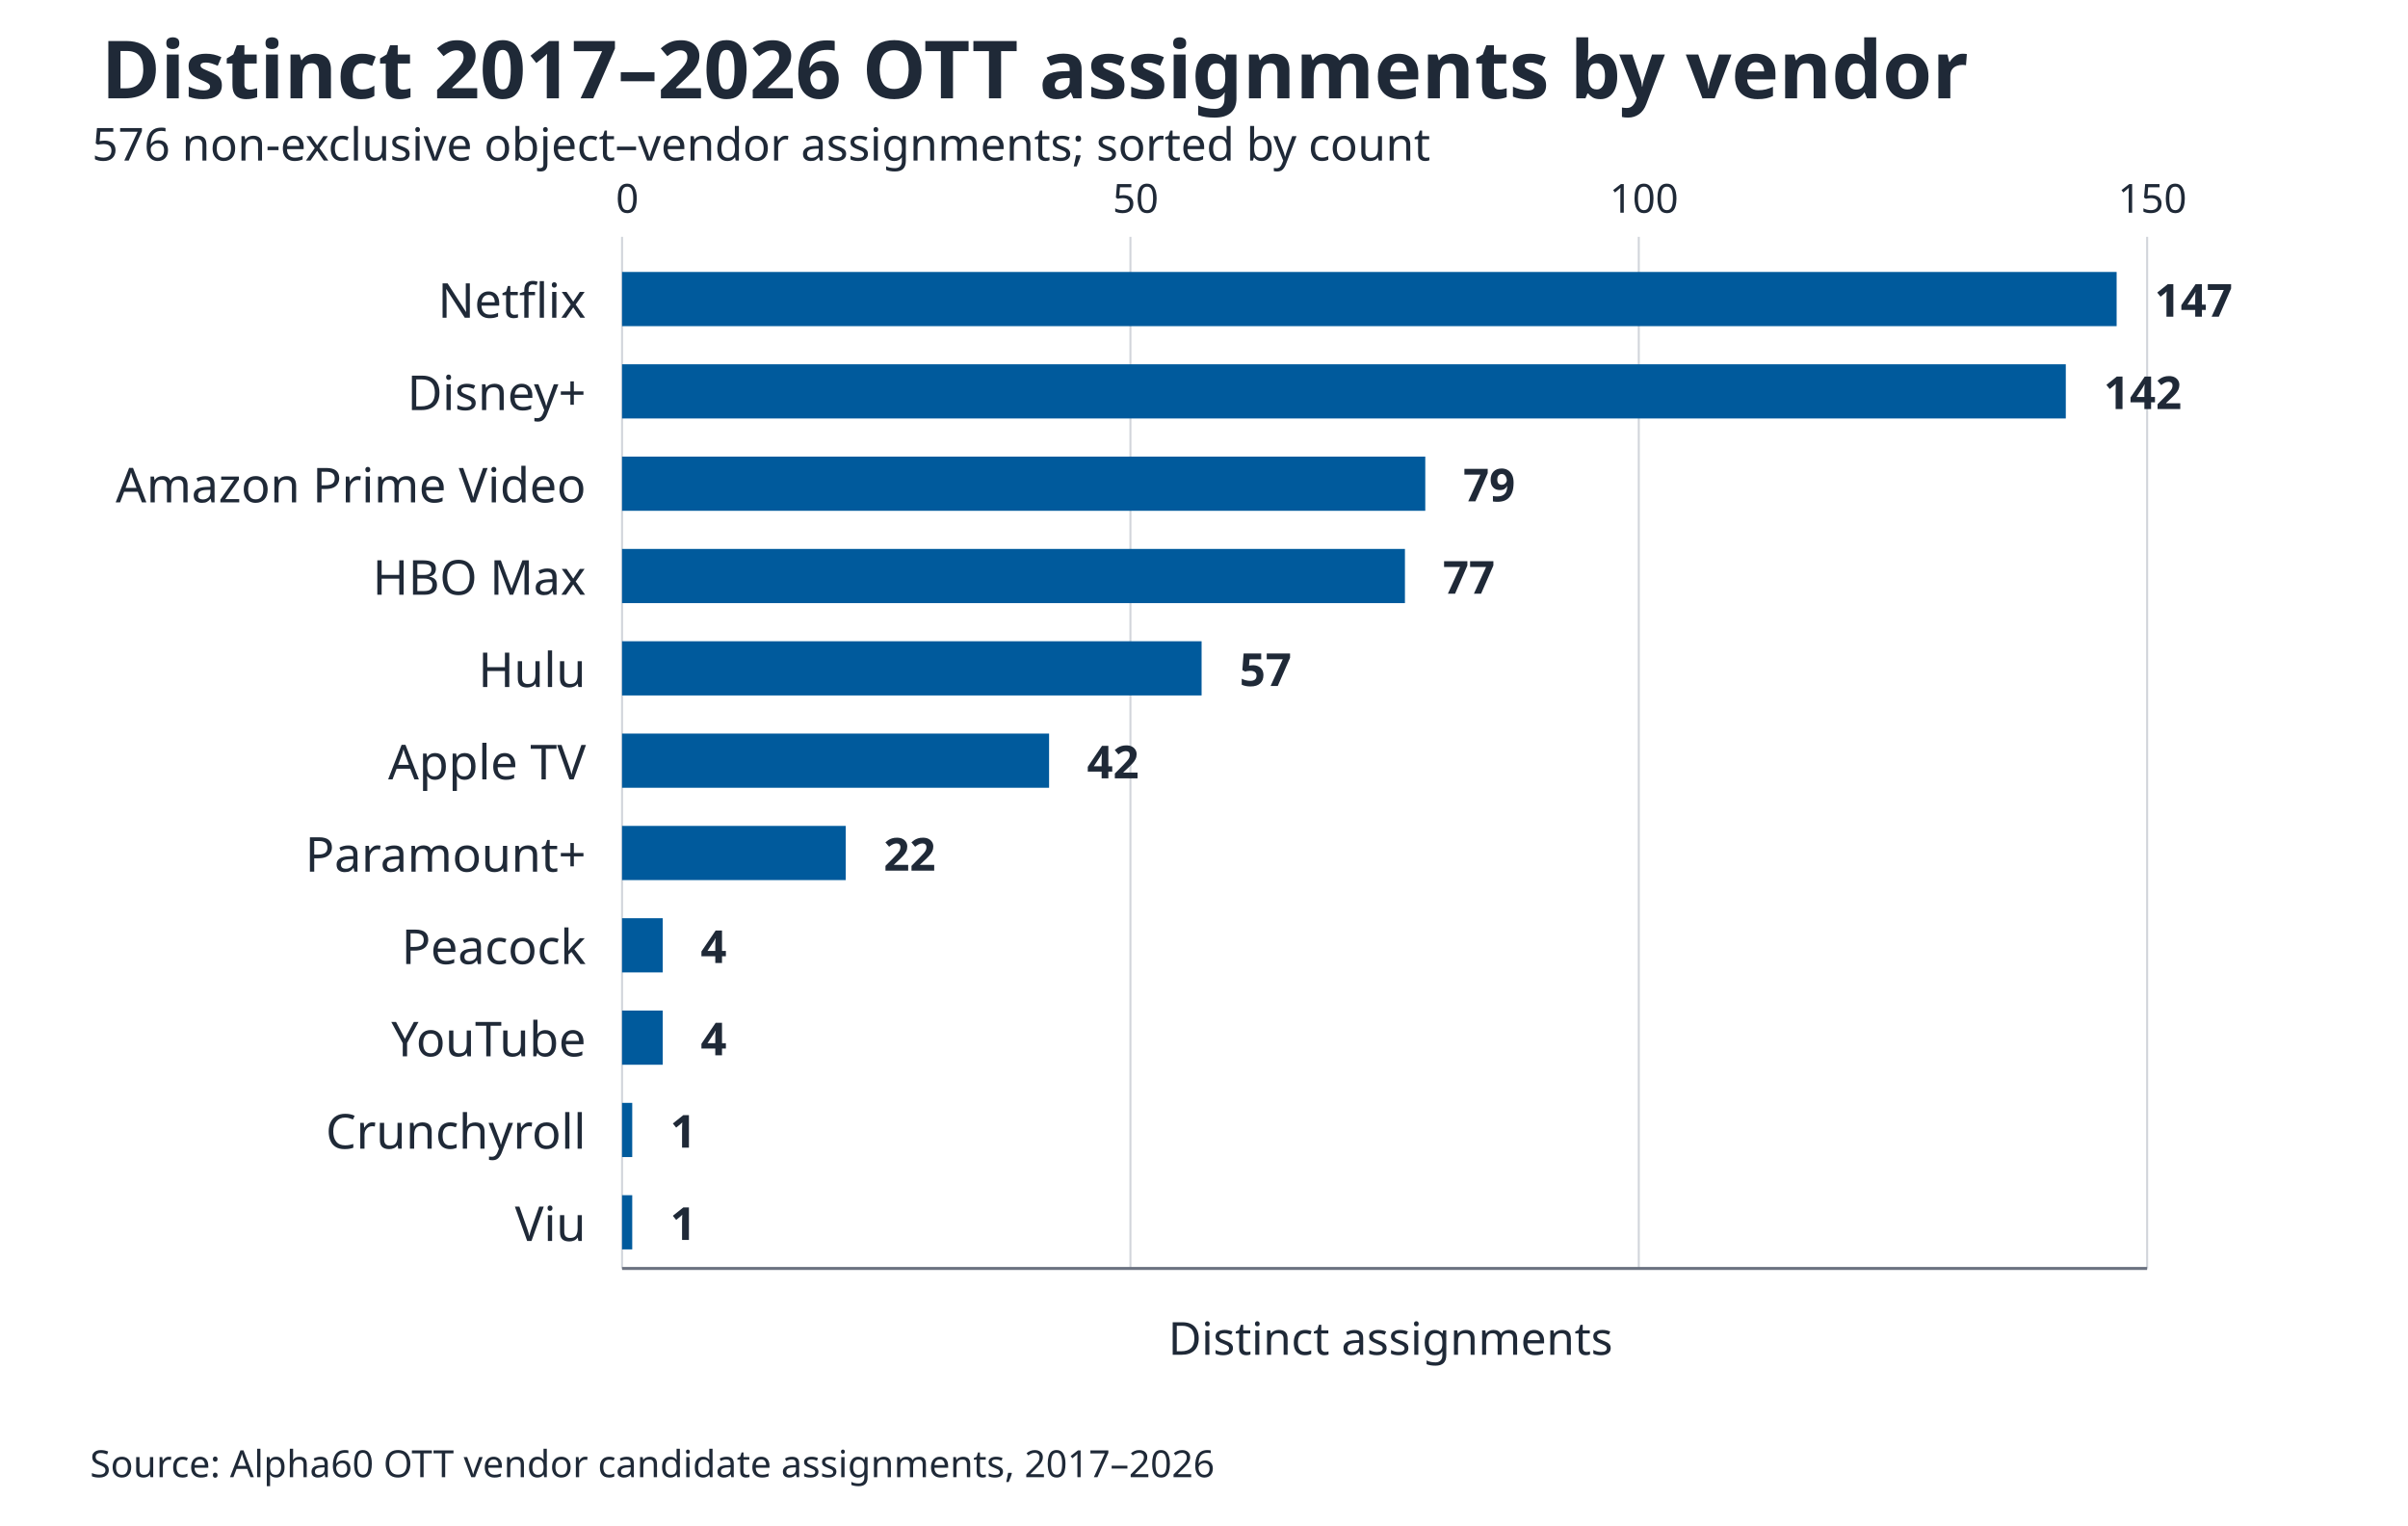
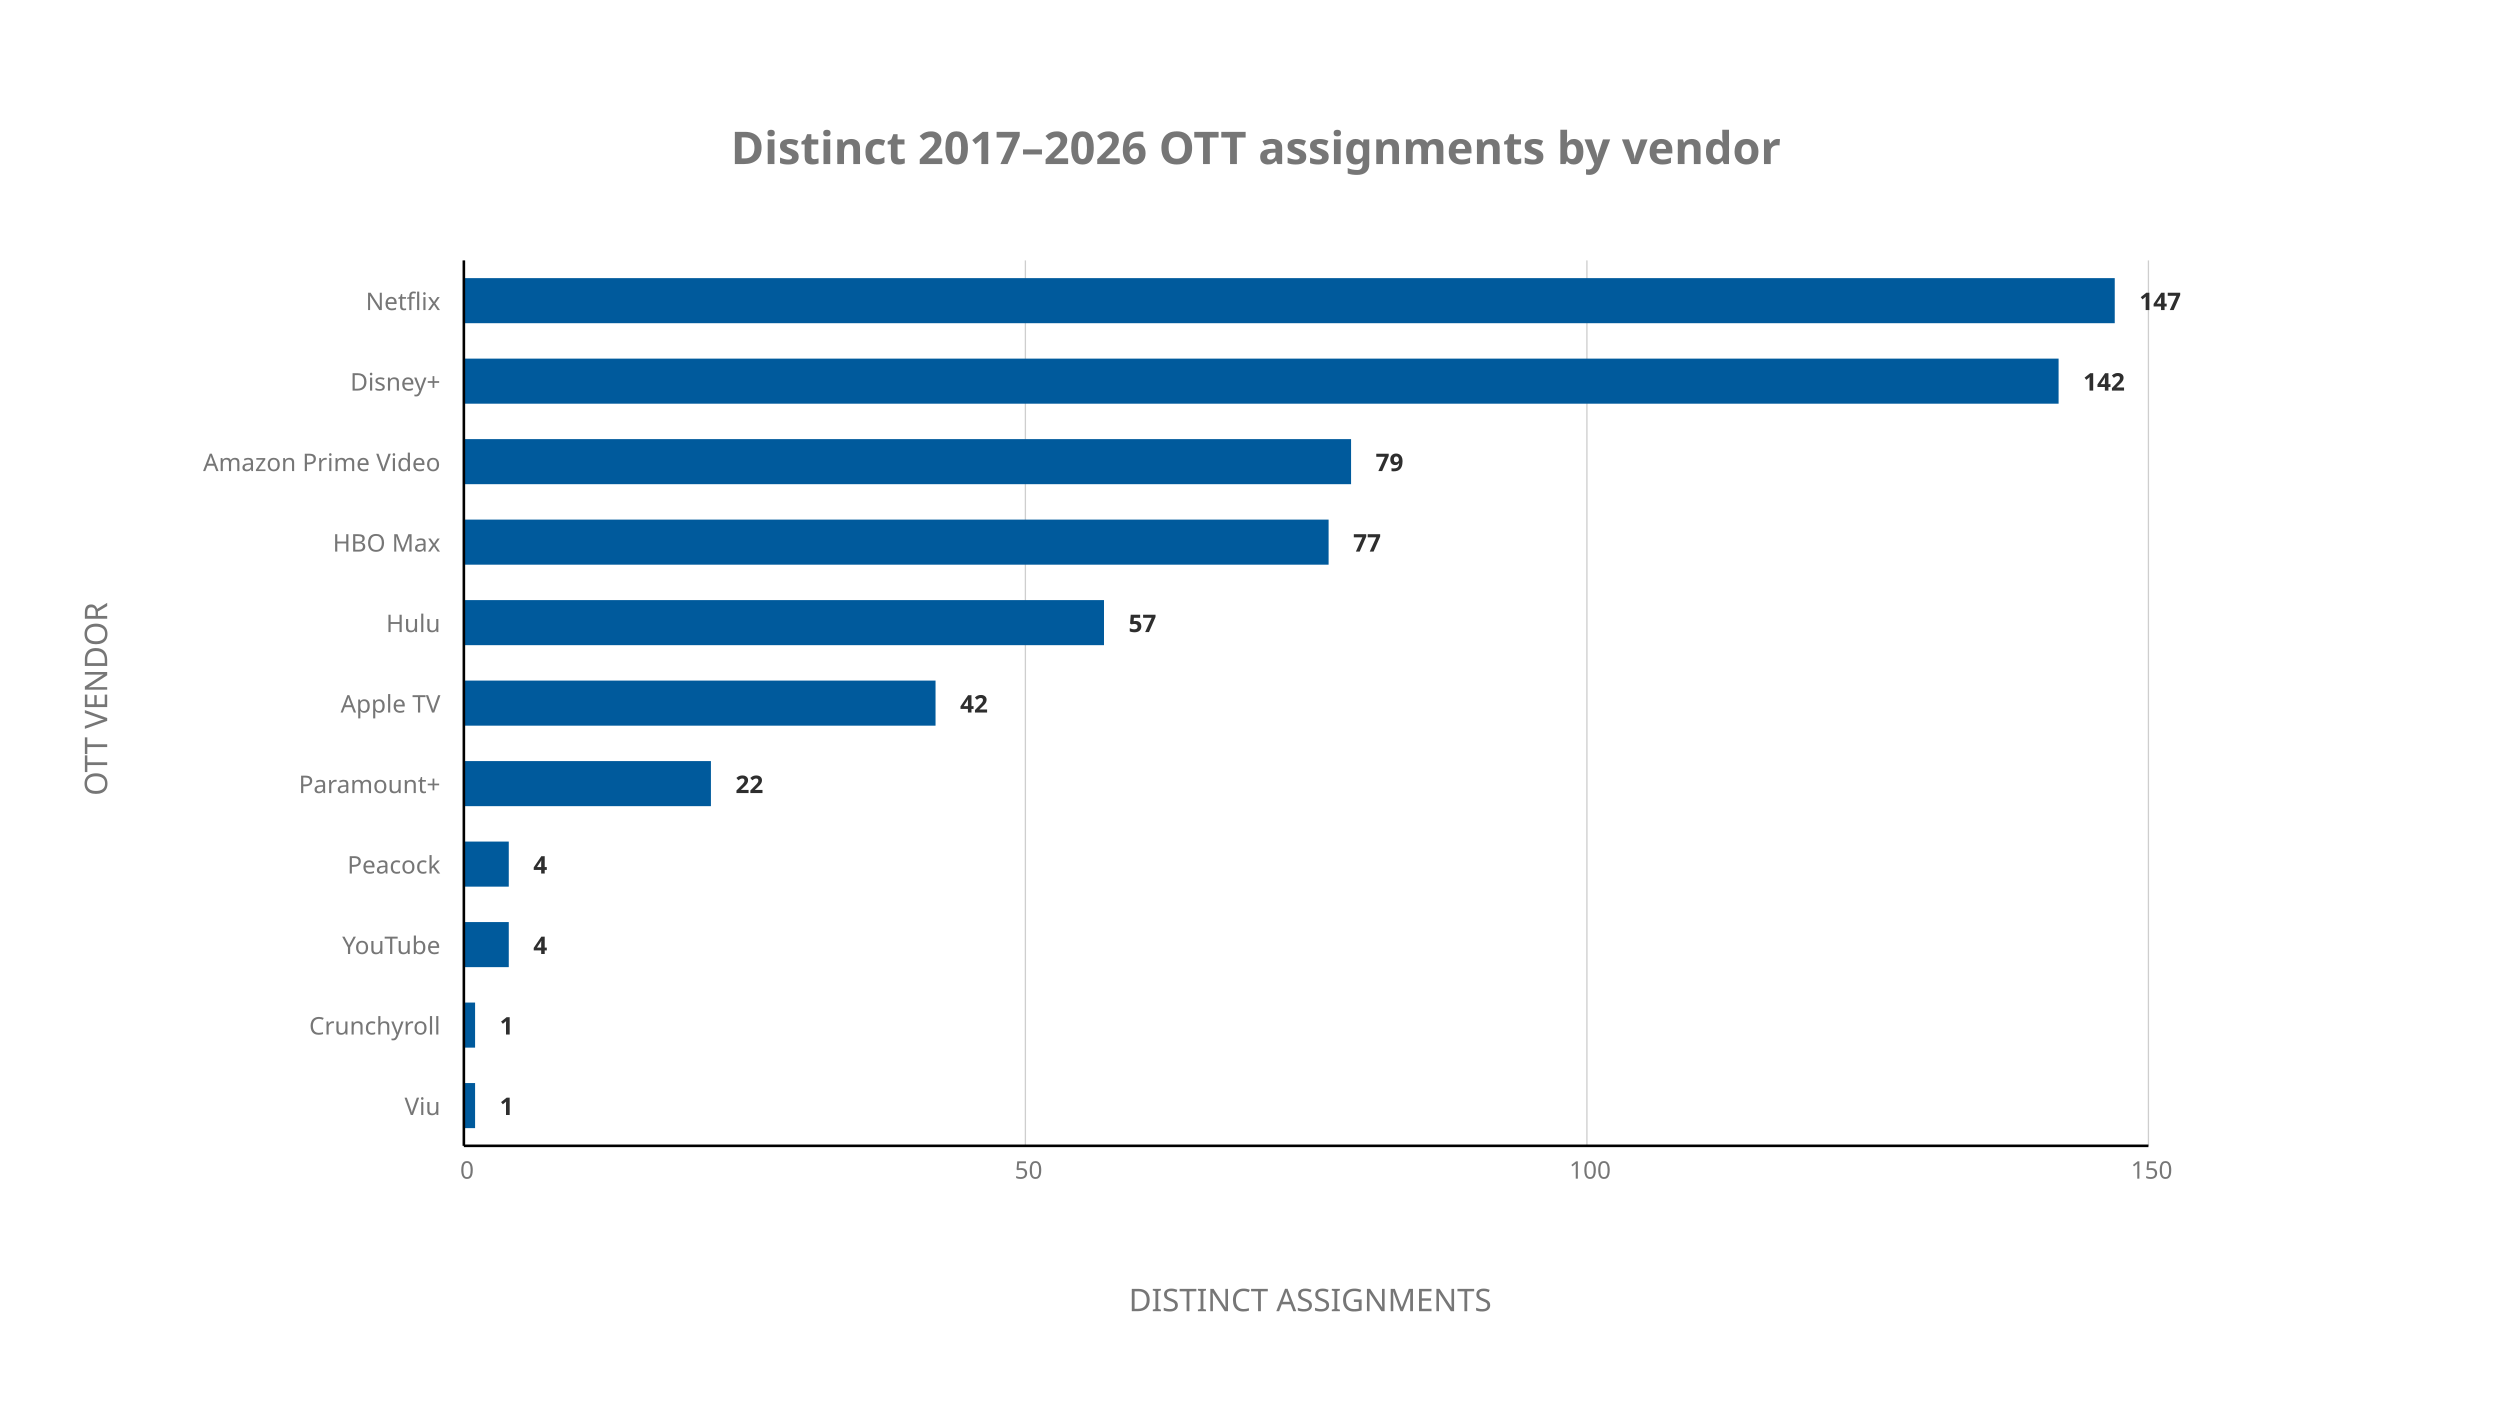
- <svg xmlns="http://www.w3.org/2000/svg" xml:space="preserve" id="20260915_metadata_v7.3_ott_vendors-assignments" x="0px" y="0px" width="1200px" height="760px" viewBox="0 0 1200 760" enable-background="new 0 0 1200 760" role="img">
-   <rect x="0" y="0" width="1200" height="760" style="fill:rgb(255,255,255); fill-opacity:1; stroke:rgb(255,255,255); stroke-opacity:0; stroke-width:0" />
-   <text x="40" y="49" font-family="Atkinson Hyperlegible" font-size="30pt" text-anchor="start" text-align="left" font-weight="600" font-style="normal" style="fill:rgb(31,41,55); fill-opacity:1; stroke:rgb(31,41,55); stroke-opacity:0; stroke-width:0"> Distinct 2017–2026 OTT assignments by vendor</text>
-   <text x="40" y="80" font-family="Atkinson Hyperlegible" font-size="17pt" text-anchor="start" text-align="left" font-weight="400" font-style="normal" style="fill:rgb(31,41,55); fill-opacity:1; stroke:rgb(31,41,55); stroke-opacity:0; stroke-width:0"> 576 non-exclusive object–vendor assignments; sorted by count</text>
-   <g id="assignment-grid">
-     <line x1="310" y1="118" x2="310" y2="632" style="fill:rgb(1,0,0); fill-opacity:0; stroke:rgb(209,213,219); stroke-opacity:1; stroke-width:1" />
-     <text x="310" y="106" font-family="Atkinson Hyperlegible" font-size="15pt" text-anchor="middle" text-align="center" font-weight="400" font-style="normal" style="fill:rgb(31,41,55); fill-opacity:1; stroke:rgb(31,41,55); stroke-opacity:0; stroke-width:0"> 0</text>
-     <line x1="563.333" y1="118" x2="563.333" y2="632" style="fill:rgb(1,0,0); fill-opacity:0; stroke:rgb(209,213,219); stroke-opacity:1; stroke-width:1" />
-     <text x="563.333" y="106" font-family="Atkinson Hyperlegible" font-size="15pt" text-anchor="middle" text-align="center" font-weight="400" font-style="normal" style="fill:rgb(31,41,55); fill-opacity:1; stroke:rgb(31,41,55); stroke-opacity:0; stroke-width:0"> 50</text>
-     <line x1="816.667" y1="118" x2="816.667" y2="632" style="fill:rgb(1,0,0); fill-opacity:0; stroke:rgb(209,213,219); stroke-opacity:1; stroke-width:1" />
-     <text x="816.667" y="106" font-family="Atkinson Hyperlegible" font-size="15pt" text-anchor="middle" text-align="center" font-weight="400" font-style="normal" style="fill:rgb(31,41,55); fill-opacity:1; stroke:rgb(31,41,55); stroke-opacity:0; stroke-width:0"> 100</text>
-     <line x1="1070" y1="118" x2="1070" y2="632" style="fill:rgb(1,0,0); fill-opacity:0; stroke:rgb(209,213,219); stroke-opacity:1; stroke-width:1" />
-     <text x="1070" y="106" font-family="Atkinson Hyperlegible" font-size="15pt" text-anchor="middle" text-align="center" font-weight="400" font-style="normal" style="fill:rgb(31,41,55); fill-opacity:1; stroke:rgb(31,41,55); stroke-opacity:0; stroke-width:0"> 150</text>
+ <svg xmlns="http://www.w3.org/2000/svg" xml:space="preserve" id="20260915_metadata_v7.3_ott_vendors-assignments" x="0px" y="0px" width="1920px" height="1080px" viewBox="0 0 1920 1080" enable-background="new 0 0 1920 1080" role="img">
+   <text x="960" y="126" font-family="Atkinson Hyperlegible" font-size="26pt" text-anchor="middle" text-align="center" font-weight="600" font-style="normal" style="fill:rgb(118,118,118); fill-opacity:1; stroke:rgb(118,118,118); stroke-opacity:0; stroke-width:0.5"> Distinct 2017–2026 OTT assignments by vendor</text>
+   <g id="tic-x-labels">
+     <line x1="356.24" y1="200" x2="356.24" y2="880" style="fill:rgb(1,0,0); fill-opacity:0; stroke:rgb(148,148,148); stroke-opacity:0.45; stroke-width:1" />
+     <text x="356.24" y="898" font-family="Atkinson Hyperlegible" font-size="14pt" text-anchor="middle" text-align="center" dominant-baseline="central" font-weight="400" font-style="normal" style="fill:rgb(118,118,118); fill-opacity:1; stroke:rgb(118,118,118); stroke-opacity:0; stroke-width:0.5"> 0</text>
+     <line x1="787.493" y1="200" x2="787.493" y2="880" style="fill:rgb(1,0,0); fill-opacity:0; stroke:rgb(148,148,148); stroke-opacity:0.45; stroke-width:1" />
+     <text x="787.493" y="898" font-family="Atkinson Hyperlegible" font-size="14pt" text-anchor="middle" text-align="center" dominant-baseline="central" font-weight="400" font-style="normal" style="fill:rgb(118,118,118); fill-opacity:1; stroke:rgb(118,118,118); stroke-opacity:0; stroke-width:0.5"> 50</text>
+     <line x1="1218.747" y1="200" x2="1218.747" y2="880" style="fill:rgb(1,0,0); fill-opacity:0; stroke:rgb(148,148,148); stroke-opacity:0.45; stroke-width:1" />
+     <text x="1218.747" y="898" font-family="Atkinson Hyperlegible" font-size="14pt" text-anchor="middle" text-align="center" dominant-baseline="central" font-weight="400" font-style="normal" style="fill:rgb(118,118,118); fill-opacity:1; stroke:rgb(118,118,118); stroke-opacity:0; stroke-width:0.5"> 100</text>
+     <line x1="1650" y1="200" x2="1650" y2="880" style="fill:rgb(1,0,0); fill-opacity:0; stroke:rgb(148,148,148); stroke-opacity:0.45; stroke-width:1" />
+     <text x="1650" y="898" font-family="Atkinson Hyperlegible" font-size="14pt" text-anchor="middle" text-align="center" dominant-baseline="central" font-weight="400" font-style="normal" style="fill:rgb(118,118,118); fill-opacity:1; stroke:rgb(118,118,118); stroke-opacity:0; stroke-width:0.5"> 150</text>
  </g>
-   <g id="vendor-assignment-bars">
-     <text x="292" y="149" font-family="Atkinson Hyperlegible" font-size="18pt" text-anchor="end" text-align="right" dominant-baseline="central" font-weight="400" font-style="normal" style="fill:rgb(31,41,55); fill-opacity:1; stroke:rgb(31,41,55); stroke-opacity:0; stroke-width:0"> Netflix</text>
-     <rect x="310" y="135.5" width="744.8" height="27" style="fill:rgb(0,90,156); fill-opacity:1; stroke:rgb(0,90,156); stroke-opacity:0; stroke-width:0" />
-     <text x="1067.8" y="149" font-family="Atkinson Hyperlegible" font-size="17pt" text-anchor="start" text-align="left" dominant-baseline="central" font-weight="600" font-style="normal" style="fill:rgb(31,41,55); fill-opacity:1; stroke:rgb(31,41,55); stroke-opacity:0; stroke-width:0"> 147</text>
-     <text x="292" y="195" font-family="Atkinson Hyperlegible" font-size="18pt" text-anchor="end" text-align="right" dominant-baseline="central" font-weight="400" font-style="normal" style="fill:rgb(31,41,55); fill-opacity:1; stroke:rgb(31,41,55); stroke-opacity:0; stroke-width:0"> Disney+</text>
-     <rect x="310" y="181.5" width="719.467" height="27" style="fill:rgb(0,90,156); fill-opacity:1; stroke:rgb(0,90,156); stroke-opacity:0; stroke-width:0" />
-     <text x="1042.467" y="195" font-family="Atkinson Hyperlegible" font-size="17pt" text-anchor="start" text-align="left" dominant-baseline="central" font-weight="600" font-style="normal" style="fill:rgb(31,41,55); fill-opacity:1; stroke:rgb(31,41,55); stroke-opacity:0; stroke-width:0"> 142</text>
-     <text x="292" y="241" font-family="Atkinson Hyperlegible" font-size="18pt" text-anchor="end" text-align="right" dominant-baseline="central" font-weight="400" font-style="normal" style="fill:rgb(31,41,55); fill-opacity:1; stroke:rgb(31,41,55); stroke-opacity:0; stroke-width:0"> Amazon Prime Video</text>
-     <rect x="310" y="227.5" width="400.267" height="27" style="fill:rgb(0,90,156); fill-opacity:1; stroke:rgb(0,90,156); stroke-opacity:0; stroke-width:0" />
-     <text x="723.267" y="241" font-family="Atkinson Hyperlegible" font-size="17pt" text-anchor="start" text-align="left" dominant-baseline="central" font-weight="600" font-style="normal" style="fill:rgb(31,41,55); fill-opacity:1; stroke:rgb(31,41,55); stroke-opacity:0; stroke-width:0"> 79</text>
-     <text x="292" y="287" font-family="Atkinson Hyperlegible" font-size="18pt" text-anchor="end" text-align="right" dominant-baseline="central" font-weight="400" font-style="normal" style="fill:rgb(31,41,55); fill-opacity:1; stroke:rgb(31,41,55); stroke-opacity:0; stroke-width:0"> HBO Max</text>
-     <rect x="310" y="273.5" width="390.133" height="27" style="fill:rgb(0,90,156); fill-opacity:1; stroke:rgb(0,90,156); stroke-opacity:0; stroke-width:0" />
-     <text x="713.133" y="287" font-family="Atkinson Hyperlegible" font-size="17pt" text-anchor="start" text-align="left" dominant-baseline="central" font-weight="600" font-style="normal" style="fill:rgb(31,41,55); fill-opacity:1; stroke:rgb(31,41,55); stroke-opacity:0; stroke-width:0"> 77</text>
-     <text x="292" y="333" font-family="Atkinson Hyperlegible" font-size="18pt" text-anchor="end" text-align="right" dominant-baseline="central" font-weight="400" font-style="normal" style="fill:rgb(31,41,55); fill-opacity:1; stroke:rgb(31,41,55); stroke-opacity:0; stroke-width:0"> Hulu</text>
-     <rect x="310" y="319.5" width="288.8" height="27" style="fill:rgb(0,90,156); fill-opacity:1; stroke:rgb(0,90,156); stroke-opacity:0; stroke-width:0" />
-     <text x="611.8" y="333" font-family="Atkinson Hyperlegible" font-size="17pt" text-anchor="start" text-align="left" dominant-baseline="central" font-weight="600" font-style="normal" style="fill:rgb(31,41,55); fill-opacity:1; stroke:rgb(31,41,55); stroke-opacity:0; stroke-width:0"> 57</text>
-     <text x="292" y="379" font-family="Atkinson Hyperlegible" font-size="18pt" text-anchor="end" text-align="right" dominant-baseline="central" font-weight="400" font-style="normal" style="fill:rgb(31,41,55); fill-opacity:1; stroke:rgb(31,41,55); stroke-opacity:0; stroke-width:0"> Apple TV</text>
-     <rect x="310" y="365.5" width="212.8" height="27" style="fill:rgb(0,90,156); fill-opacity:1; stroke:rgb(0,90,156); stroke-opacity:0; stroke-width:0" />
-     <text x="535.8" y="379" font-family="Atkinson Hyperlegible" font-size="17pt" text-anchor="start" text-align="left" dominant-baseline="central" font-weight="600" font-style="normal" style="fill:rgb(31,41,55); fill-opacity:1; stroke:rgb(31,41,55); stroke-opacity:0; stroke-width:0"> 42</text>
-     <text x="292" y="425" font-family="Atkinson Hyperlegible" font-size="18pt" text-anchor="end" text-align="right" dominant-baseline="central" font-weight="400" font-style="normal" style="fill:rgb(31,41,55); fill-opacity:1; stroke:rgb(31,41,55); stroke-opacity:0; stroke-width:0"> Paramount+</text>
-     <rect x="310" y="411.5" width="111.467" height="27" style="fill:rgb(0,90,156); fill-opacity:1; stroke:rgb(0,90,156); stroke-opacity:0; stroke-width:0" />
-     <text x="434.467" y="425" font-family="Atkinson Hyperlegible" font-size="17pt" text-anchor="start" text-align="left" dominant-baseline="central" font-weight="600" font-style="normal" style="fill:rgb(31,41,55); fill-opacity:1; stroke:rgb(31,41,55); stroke-opacity:0; stroke-width:0"> 22</text>
-     <text x="292" y="471" font-family="Atkinson Hyperlegible" font-size="18pt" text-anchor="end" text-align="right" dominant-baseline="central" font-weight="400" font-style="normal" style="fill:rgb(31,41,55); fill-opacity:1; stroke:rgb(31,41,55); stroke-opacity:0; stroke-width:0"> Peacock</text>
-     <rect x="310" y="457.5" width="20.267" height="27" style="fill:rgb(0,90,156); fill-opacity:1; stroke:rgb(0,90,156); stroke-opacity:0; stroke-width:0" />
-     <text x="343.267" y="471" font-family="Atkinson Hyperlegible" font-size="17pt" text-anchor="start" text-align="left" dominant-baseline="central" font-weight="600" font-style="normal" style="fill:rgb(31,41,55); fill-opacity:1; stroke:rgb(31,41,55); stroke-opacity:0; stroke-width:0"> 4</text>
-     <text x="292" y="517" font-family="Atkinson Hyperlegible" font-size="18pt" text-anchor="end" text-align="right" dominant-baseline="central" font-weight="400" font-style="normal" style="fill:rgb(31,41,55); fill-opacity:1; stroke:rgb(31,41,55); stroke-opacity:0; stroke-width:0"> YouTube</text>
-     <rect x="310" y="503.5" width="20.267" height="27" style="fill:rgb(0,90,156); fill-opacity:1; stroke:rgb(0,90,156); stroke-opacity:0; stroke-width:0" />
-     <text x="343.267" y="517" font-family="Atkinson Hyperlegible" font-size="17pt" text-anchor="start" text-align="left" dominant-baseline="central" font-weight="600" font-style="normal" style="fill:rgb(31,41,55); fill-opacity:1; stroke:rgb(31,41,55); stroke-opacity:0; stroke-width:0"> 4</text>
-     <text x="292" y="563" font-family="Atkinson Hyperlegible" font-size="18pt" text-anchor="end" text-align="right" dominant-baseline="central" font-weight="400" font-style="normal" style="fill:rgb(31,41,55); fill-opacity:1; stroke:rgb(31,41,55); stroke-opacity:0; stroke-width:0"> Crunchyroll</text>
-     <rect x="310" y="549.5" width="5.067" height="27" style="fill:rgb(0,90,156); fill-opacity:1; stroke:rgb(0,90,156); stroke-opacity:0; stroke-width:0" />
-     <text x="328.067" y="563" font-family="Atkinson Hyperlegible" font-size="17pt" text-anchor="start" text-align="left" dominant-baseline="central" font-weight="600" font-style="normal" style="fill:rgb(31,41,55); fill-opacity:1; stroke:rgb(31,41,55); stroke-opacity:0; stroke-width:0"> 1</text>
-     <text x="292" y="609" font-family="Atkinson Hyperlegible" font-size="18pt" text-anchor="end" text-align="right" dominant-baseline="central" font-weight="400" font-style="normal" style="fill:rgb(31,41,55); fill-opacity:1; stroke:rgb(31,41,55); stroke-opacity:0; stroke-width:0"> Viu</text>
-     <rect x="310" y="595.5" width="5.067" height="27" style="fill:rgb(0,90,156); fill-opacity:1; stroke:rgb(0,90,156); stroke-opacity:0; stroke-width:0" />
-     <text x="328.067" y="609" font-family="Atkinson Hyperlegible" font-size="17pt" text-anchor="start" text-align="left" dominant-baseline="central" font-weight="600" font-style="normal" style="fill:rgb(31,41,55); fill-opacity:1; stroke:rgb(31,41,55); stroke-opacity:0; stroke-width:0"> 1</text>
+   <g id="bar-graph-bars">
+     <rect x="356.24" y="213.6" width="1267.885" height="34.618" style="fill:rgb(0,90,156); fill-opacity:1; stroke:rgb(0,90,156); stroke-opacity:0; stroke-width:0" />
+     <rect x="356.24" y="275.418" width="1224.759" height="34.618" style="fill:rgb(0,90,156); fill-opacity:1; stroke:rgb(0,90,156); stroke-opacity:0; stroke-width:0" />
+     <rect x="356.24" y="337.236" width="681.38" height="34.618" style="fill:rgb(0,90,156); fill-opacity:1; stroke:rgb(0,90,156); stroke-opacity:0; stroke-width:0" />
+     <rect x="356.24" y="399.055" width="664.13" height="34.618" style="fill:rgb(0,90,156); fill-opacity:1; stroke:rgb(0,90,156); stroke-opacity:0; stroke-width:0" />
+     <rect x="356.24" y="460.873" width="491.629" height="34.618" style="fill:rgb(0,90,156); fill-opacity:1; stroke:rgb(0,90,156); stroke-opacity:0; stroke-width:0" />
+     <rect x="356.24" y="522.691" width="362.253" height="34.618" style="fill:rgb(0,90,156); fill-opacity:1; stroke:rgb(0,90,156); stroke-opacity:0; stroke-width:0" />
+     <rect x="356.24" y="584.509" width="189.751" height="34.618" style="fill:rgb(0,90,156); fill-opacity:1; stroke:rgb(0,90,156); stroke-opacity:0; stroke-width:0" />
+     <rect x="356.24" y="646.327" width="34.5" height="34.618" style="fill:rgb(0,90,156); fill-opacity:1; stroke:rgb(0,90,156); stroke-opacity:0; stroke-width:0" />
+     <rect x="356.24" y="708.145" width="34.5" height="34.618" style="fill:rgb(0,90,156); fill-opacity:1; stroke:rgb(0,90,156); stroke-opacity:0; stroke-width:0" />
+     <rect x="356.24" y="769.964" width="8.625" height="34.618" style="fill:rgb(0,90,156); fill-opacity:1; stroke:rgb(0,90,156); stroke-opacity:0; stroke-width:0" />
+     <rect x="356.24" y="831.782" width="8.625" height="34.618" style="fill:rgb(0,90,156); fill-opacity:1; stroke:rgb(0,90,156); stroke-opacity:0; stroke-width:0" />
  </g>
-   <line x1="310" y1="632" x2="1070" y2="632" style="fill:rgb(1,0,0); fill-opacity:0; stroke:rgb(107,114,128); stroke-opacity:1; stroke-width:1.5" />
-   <text x="690" y="675" font-family="Atkinson Hyperlegible" font-size="17pt" text-anchor="middle" text-align="center" font-weight="500" font-style="normal" style="fill:rgb(31,41,55); fill-opacity:1; stroke:rgb(31,41,55); stroke-opacity:0; stroke-width:0"> Distinct assignments</text>
-   <text x="40" y="736" font-family="Atkinson Hyperlegible" font-size="14pt" text-anchor="start" text-align="left" font-weight="400" font-style="normal" style="fill:rgb(31,41,55); fill-opacity:1; stroke:rgb(31,41,55); stroke-opacity:0; stroke-width:0"> Source: Alpha60 OTT vendor candidate assignments, 2017–2026</text>
+   <g id="tic-y-labels">
+     <text x="338.24" y="230.909" font-family="Atkinson Hyperlegible" font-size="14pt" text-anchor="end" text-align="right" dominant-baseline="central" font-weight="400" font-style="normal" style="fill:rgb(118,118,118); fill-opacity:1; stroke:rgb(118,118,118); stroke-opacity:0; stroke-width:0.5"> Netflix</text>
+     <text x="338.24" y="292.727" font-family="Atkinson Hyperlegible" font-size="14pt" text-anchor="end" text-align="right" dominant-baseline="central" font-weight="400" font-style="normal" style="fill:rgb(118,118,118); fill-opacity:1; stroke:rgb(118,118,118); stroke-opacity:0; stroke-width:0.5"> Disney+</text>
+     <text x="338.24" y="354.545" font-family="Atkinson Hyperlegible" font-size="14pt" text-anchor="end" text-align="right" dominant-baseline="central" font-weight="400" font-style="normal" style="fill:rgb(118,118,118); fill-opacity:1; stroke:rgb(118,118,118); stroke-opacity:0; stroke-width:0.5"> Amazon Prime Video</text>
+     <text x="338.24" y="416.364" font-family="Atkinson Hyperlegible" font-size="14pt" text-anchor="end" text-align="right" dominant-baseline="central" font-weight="400" font-style="normal" style="fill:rgb(118,118,118); fill-opacity:1; stroke:rgb(118,118,118); stroke-opacity:0; stroke-width:0.5"> HBO Max</text>
+     <text x="338.24" y="478.182" font-family="Atkinson Hyperlegible" font-size="14pt" text-anchor="end" text-align="right" dominant-baseline="central" font-weight="400" font-style="normal" style="fill:rgb(118,118,118); fill-opacity:1; stroke:rgb(118,118,118); stroke-opacity:0; stroke-width:0.5"> Hulu</text>
+     <text x="338.24" y="540" font-family="Atkinson Hyperlegible" font-size="14pt" text-anchor="end" text-align="right" dominant-baseline="central" font-weight="400" font-style="normal" style="fill:rgb(118,118,118); fill-opacity:1; stroke:rgb(118,118,118); stroke-opacity:0; stroke-width:0.5"> Apple TV</text>
+     <text x="338.24" y="601.818" font-family="Atkinson Hyperlegible" font-size="14pt" text-anchor="end" text-align="right" dominant-baseline="central" font-weight="400" font-style="normal" style="fill:rgb(118,118,118); fill-opacity:1; stroke:rgb(118,118,118); stroke-opacity:0; stroke-width:0.5"> Paramount+</text>
+     <text x="338.24" y="663.636" font-family="Atkinson Hyperlegible" font-size="14pt" text-anchor="end" text-align="right" dominant-baseline="central" font-weight="400" font-style="normal" style="fill:rgb(118,118,118); fill-opacity:1; stroke:rgb(118,118,118); stroke-opacity:0; stroke-width:0.5"> Peacock</text>
+     <text x="338.24" y="725.455" font-family="Atkinson Hyperlegible" font-size="14pt" text-anchor="end" text-align="right" dominant-baseline="central" font-weight="400" font-style="normal" style="fill:rgb(118,118,118); fill-opacity:1; stroke:rgb(118,118,118); stroke-opacity:0; stroke-width:0.5"> YouTube</text>
+     <text x="338.24" y="787.273" font-family="Atkinson Hyperlegible" font-size="14pt" text-anchor="end" text-align="right" dominant-baseline="central" font-weight="400" font-style="normal" style="fill:rgb(118,118,118); fill-opacity:1; stroke:rgb(118,118,118); stroke-opacity:0; stroke-width:0.5"> Crunchyroll</text>
+     <text x="338.24" y="849.091" font-family="Atkinson Hyperlegible" font-size="14pt" text-anchor="end" text-align="right" dominant-baseline="central" font-weight="400" font-style="normal" style="fill:rgb(118,118,118); fill-opacity:1; stroke:rgb(118,118,118); stroke-opacity:0; stroke-width:0.5"> Viu</text>
+   </g>
+   <g id="bar-value-labels">
+     <text x="1638.125" y="230.909" font-family="Atkinson Hyperlegible" font-size="14pt" text-anchor="start" text-align="left" dominant-baseline="central" font-weight="600" font-style="normal" style="fill:rgb(46,46,46); fill-opacity:1; stroke:rgb(46,46,46); stroke-opacity:0; stroke-width:0.5"> 147</text>
+     <text x="1594.999" y="292.727" font-family="Atkinson Hyperlegible" font-size="14pt" text-anchor="start" text-align="left" dominant-baseline="central" font-weight="600" font-style="normal" style="fill:rgb(46,46,46); fill-opacity:1; stroke:rgb(46,46,46); stroke-opacity:0; stroke-width:0.5"> 142</text>
+     <text x="1051.62" y="354.545" font-family="Atkinson Hyperlegible" font-size="14pt" text-anchor="start" text-align="left" dominant-baseline="central" font-weight="600" font-style="normal" style="fill:rgb(46,46,46); fill-opacity:1; stroke:rgb(46,46,46); stroke-opacity:0; stroke-width:0.5"> 79</text>
+     <text x="1034.37" y="416.364" font-family="Atkinson Hyperlegible" font-size="14pt" text-anchor="start" text-align="left" dominant-baseline="central" font-weight="600" font-style="normal" style="fill:rgb(46,46,46); fill-opacity:1; stroke:rgb(46,46,46); stroke-opacity:0; stroke-width:0.5"> 77</text>
+     <text x="861.869" y="478.182" font-family="Atkinson Hyperlegible" font-size="14pt" text-anchor="start" text-align="left" dominant-baseline="central" font-weight="600" font-style="normal" style="fill:rgb(46,46,46); fill-opacity:1; stroke:rgb(46,46,46); stroke-opacity:0; stroke-width:0.5"> 57</text>
+     <text x="732.493" y="540" font-family="Atkinson Hyperlegible" font-size="14pt" text-anchor="start" text-align="left" dominant-baseline="central" font-weight="600" font-style="normal" style="fill:rgb(46,46,46); fill-opacity:1; stroke:rgb(46,46,46); stroke-opacity:0; stroke-width:0.5"> 42</text>
+     <text x="559.991" y="601.818" font-family="Atkinson Hyperlegible" font-size="14pt" text-anchor="start" text-align="left" dominant-baseline="central" font-weight="600" font-style="normal" style="fill:rgb(46,46,46); fill-opacity:1; stroke:rgb(46,46,46); stroke-opacity:0; stroke-width:0.5"> 22</text>
+     <text x="404.74" y="663.636" font-family="Atkinson Hyperlegible" font-size="14pt" text-anchor="start" text-align="left" dominant-baseline="central" font-weight="600" font-style="normal" style="fill:rgb(46,46,46); fill-opacity:1; stroke:rgb(46,46,46); stroke-opacity:0; stroke-width:0.5"> 4</text>
+     <text x="404.74" y="725.455" font-family="Atkinson Hyperlegible" font-size="14pt" text-anchor="start" text-align="left" dominant-baseline="central" font-weight="600" font-style="normal" style="fill:rgb(46,46,46); fill-opacity:1; stroke:rgb(46,46,46); stroke-opacity:0; stroke-width:0.5"> 4</text>
+     <text x="378.865" y="787.273" font-family="Atkinson Hyperlegible" font-size="14pt" text-anchor="start" text-align="left" dominant-baseline="central" font-weight="600" font-style="normal" style="fill:rgb(46,46,46); fill-opacity:1; stroke:rgb(46,46,46); stroke-opacity:0; stroke-width:0.5"> 1</text>
+     <text x="378.865" y="849.091" font-family="Atkinson Hyperlegible" font-size="14pt" text-anchor="start" text-align="left" dominant-baseline="central" font-weight="600" font-style="normal" style="fill:rgb(46,46,46); fill-opacity:1; stroke:rgb(46,46,46); stroke-opacity:0; stroke-width:0.5"> 1</text>
+   </g>
+   <g id="axes-lines">
+     <line x1="356.24" y1="880" x2="1650" y2="880" style="fill:rgb(0,0,0); fill-opacity:0; stroke:rgb(0,0,0); stroke-opacity:1; stroke-width:2" />
+     <line x1="356.24" y1="880" x2="356.24" y2="200" style="fill:rgb(0,0,0); fill-opacity:0; stroke:rgb(0,0,0); stroke-opacity:1; stroke-width:2" />
+     <text x="1003.12" y="1007" font-family="Atkinson Hyperlegible" font-size="18pt" text-anchor="middle" text-align="center" font-weight="500" font-style="normal" style="fill:rgb(118,118,118); fill-opacity:1; stroke:rgb(118,118,118); stroke-opacity:0; stroke-width:0.5"> DISTINCT ASSIGNMENTS</text>
+     <text x="73" y="540" font-family="Atkinson Hyperlegible" font-size="18pt" text-anchor="middle" text-align="center" dominant-baseline="central" font-weight="500" font-style="normal" style="fill:rgb(118,118,118); fill-opacity:1; stroke:rgb(118,118,118); stroke-opacity:0; stroke-width:0.5" transform="rotate(-90,73,540)"> OTT VENDOR</text>
+   </g>
</svg>
